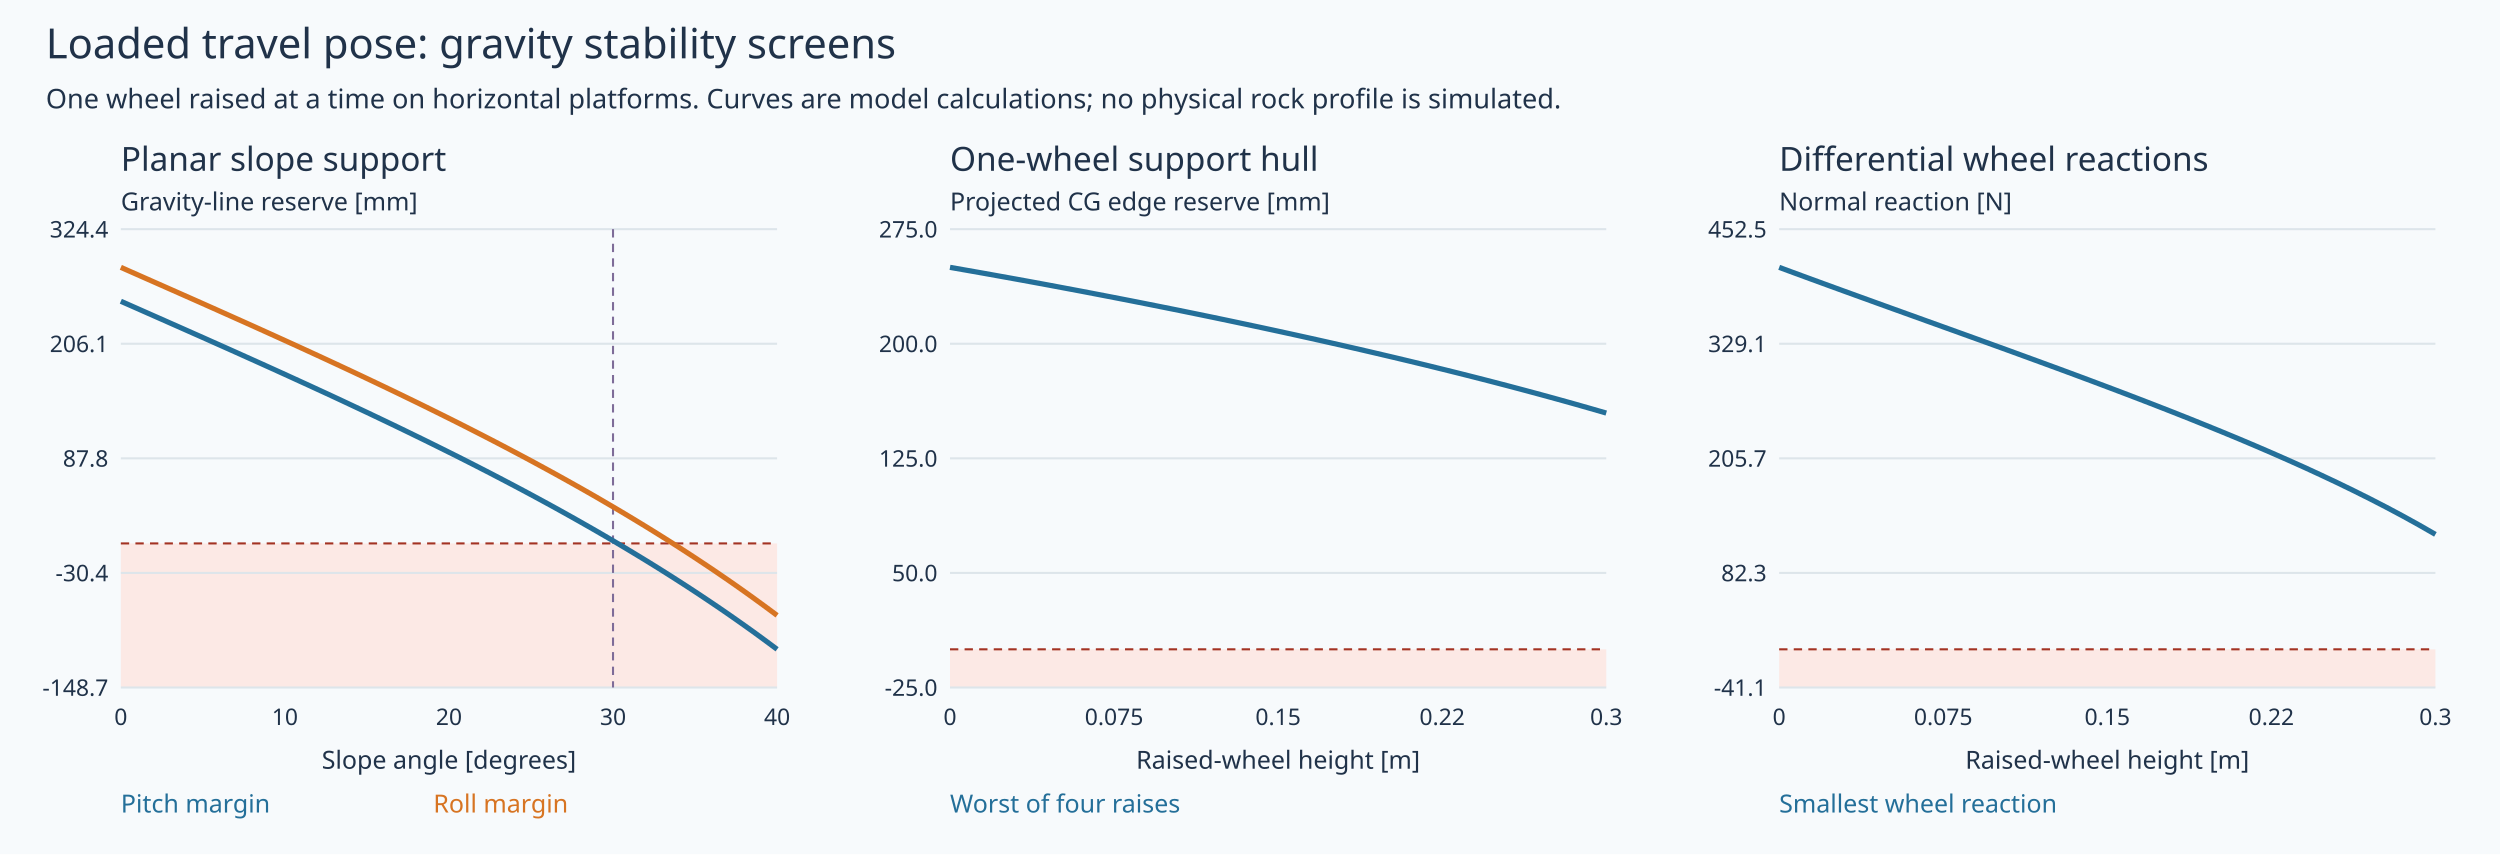
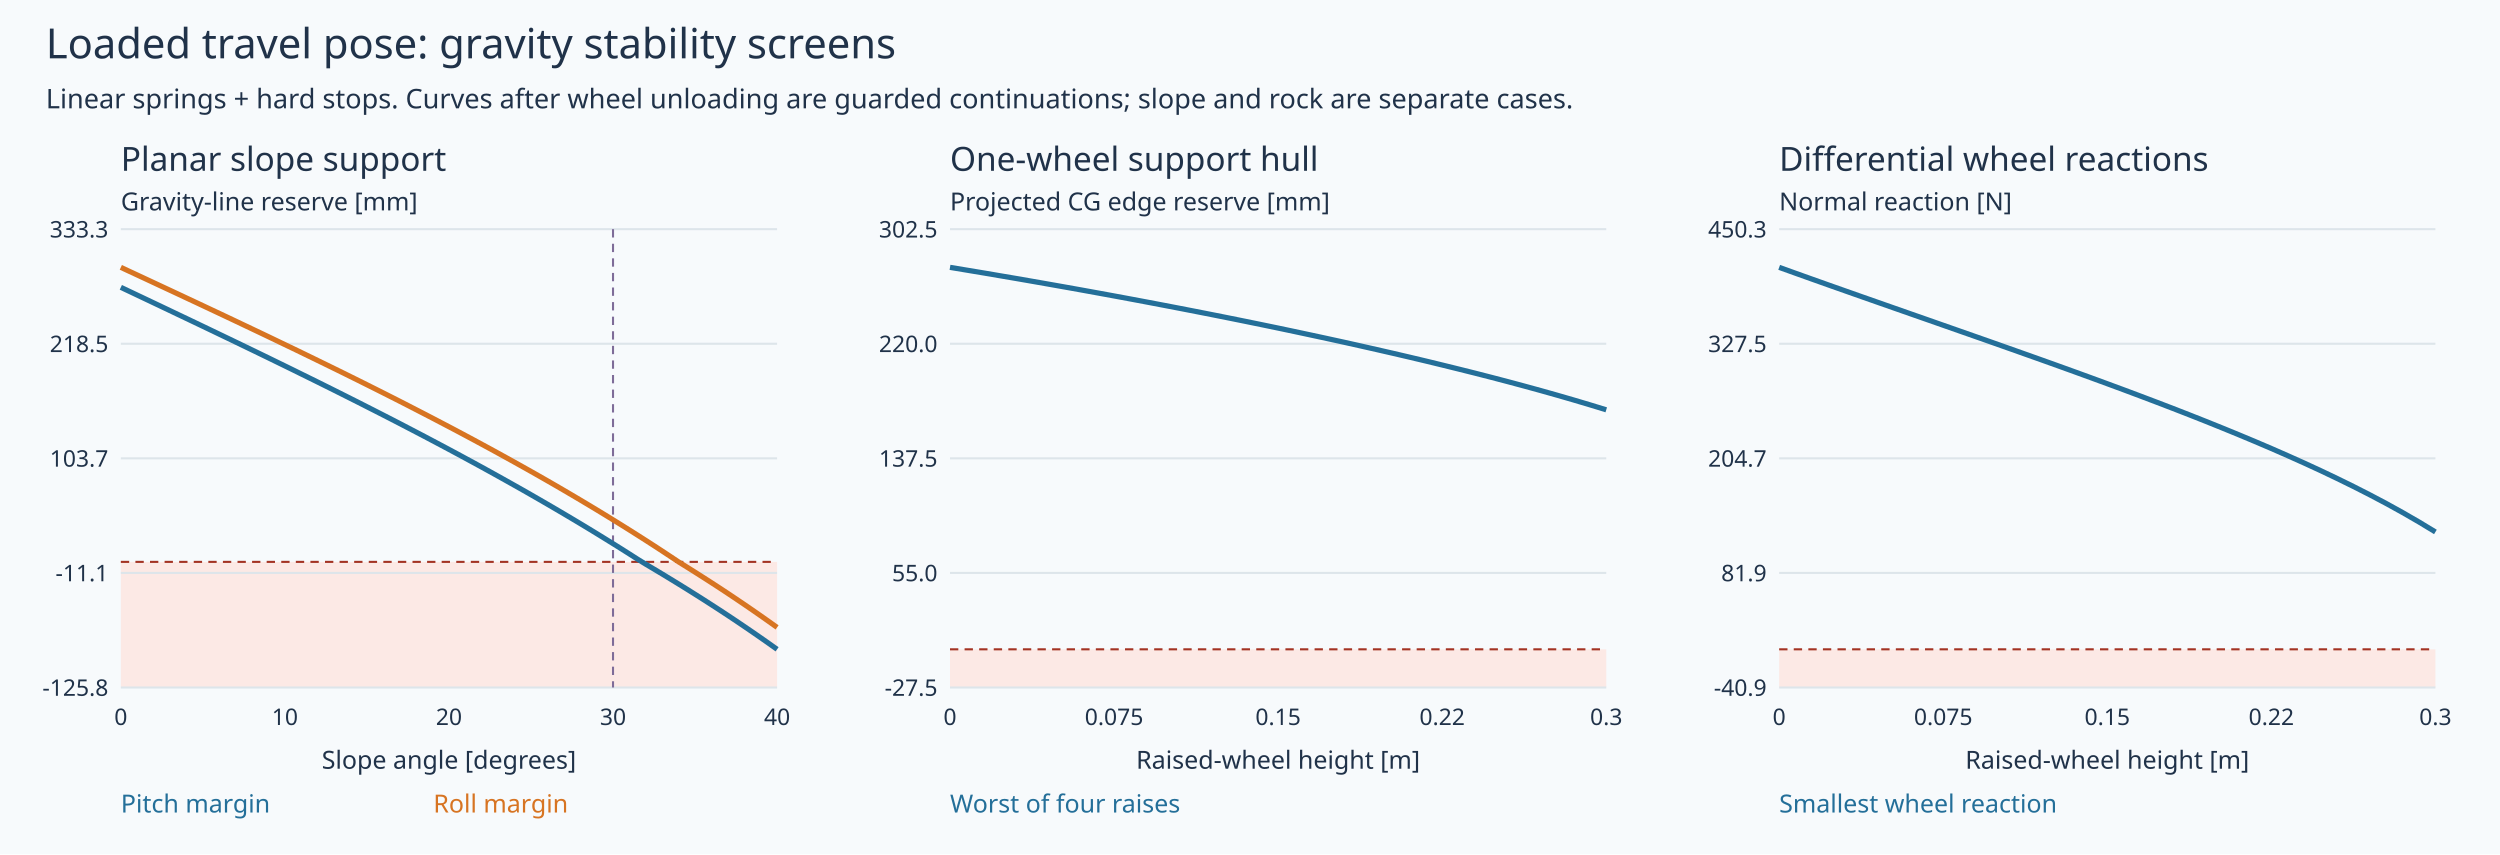
<svg xmlns="http://www.w3.org/2000/svg" viewBox="0 0 1200 410" role="img" aria-label="Static slope and one-wheel articulation stability curves">
  <rect width="1200" height="410" fill="#f7fafc" />
  <g font-family="sans-serif" fill="#203249">
    <text x="22" y="28" font-size="20">Loaded travel pose: gravity stability screens</text>
-     <text x="22" y="52" font-size="13">One wheel raised at a time on horizontal platforms. Curves are model calculations; no physical rock profile is simulated.</text>
+     <text x="22" y="52" font-size="13">Linear springs + hard stops. Curves after wheel unloading are guarded continuations; slope and rock are separate cases.</text>
    <text x="58" y="82" font-size="16">Planar slope support</text>
    <text x="58" y="101" font-size="12">Gravity-line reserve [mm]</text>
-     <rect x="58" y="260.84" width="315" height="69.16" fill="#fce9e5" />
+     <rect x="58" y="269.70" width="315" height="60.30" fill="#fce9e5" />
    <line x1="58" y1="330.00" x2="373" y2="330.00" stroke="#dde5ea" />
-     <text x="52" y="334.00" text-anchor="end" font-size="11">-148.7</text>
+     <text x="52" y="334.00" text-anchor="end" font-size="11">-125.8</text>
    <text x="58.00" y="348" text-anchor="middle" font-size="11">0</text>
    <line x1="58" y1="275.00" x2="373" y2="275.00" stroke="#dde5ea" />
-     <text x="52" y="279.00" text-anchor="end" font-size="11">-30.4</text>
+     <text x="52" y="279.00" text-anchor="end" font-size="11">-11.1</text>
    <text x="136.75" y="348" text-anchor="middle" font-size="11">10</text>
    <line x1="58" y1="220.00" x2="373" y2="220.00" stroke="#dde5ea" />
-     <text x="52" y="224.00" text-anchor="end" font-size="11">87.8</text>
+     <text x="52" y="224.00" text-anchor="end" font-size="11">103.7</text>
    <text x="215.50" y="348" text-anchor="middle" font-size="11">20</text>
    <line x1="58" y1="165.00" x2="373" y2="165.00" stroke="#dde5ea" />
-     <text x="52" y="169.00" text-anchor="end" font-size="11">206.1</text>
+     <text x="52" y="169.00" text-anchor="end" font-size="11">218.5</text>
    <text x="294.25" y="348" text-anchor="middle" font-size="11">30</text>
    <line x1="58" y1="110.00" x2="373" y2="110.00" stroke="#dde5ea" />
-     <text x="52" y="114.00" text-anchor="end" font-size="11">324.4</text>
+     <text x="52" y="114.00" text-anchor="end" font-size="11">333.3</text>
    <text x="373.00" y="348" text-anchor="middle" font-size="11">40</text>
-     <line x1="58" y1="260.84" x2="373" y2="260.84" stroke="#a33323" stroke-dasharray="4 3" />
+     <line x1="58" y1="269.70" x2="373" y2="269.70" stroke="#a33323" stroke-dasharray="4 3" />
    <line x1="294.25" y1="110" x2="294.25" y2="330" stroke="#7e6c98" stroke-dasharray="4 3" />
-     <polyline points="58.00,144.61 61.94,146.34 65.88,148.08 69.81,149.82 73.75,151.56 77.69,153.30 81.62,155.04 85.56,156.78 89.50,158.53 93.44,160.28 97.38,162.02 101.31,163.78 105.25,165.53 109.19,167.29 113.12,169.05 117.06,170.82 121.00,172.59 124.94,174.36 128.88,176.14 132.81,177.92 136.75,179.71 140.69,181.51 144.62,183.31 148.56,185.11 152.50,186.93 156.44,188.74 160.38,190.57 164.31,192.40 168.25,194.25 172.19,196.10 176.12,197.95 180.06,199.82 184.00,201.70 187.94,203.58 191.88,205.48 195.81,207.38 199.75,209.30 203.69,211.22 207.62,213.16 211.56,215.11 215.50,217.07 219.44,219.04 223.38,221.03 227.31,223.03 231.25,225.05 235.19,227.07 239.12,229.12 243.06,231.18 247.00,233.25 250.94,235.34 254.88,237.45 258.81,239.57 262.75,241.71 266.69,243.87 270.62,246.05 274.56,248.25 278.50,250.47 282.44,252.71 286.38,254.97 290.31,257.25 294.25,259.55 298.19,261.88 302.12,264.23 306.06,266.61 310.00,269.01 313.94,271.44 317.88,273.90 321.81,276.38 325.75,278.90 329.69,281.44 333.62,284.01 337.56,286.62 341.50,289.26 345.44,291.93 349.38,294.64 353.31,297.38 357.25,300.16 361.19,302.97 365.12,305.83 369.06,308.73 373.00,311.67" fill="none" stroke="#246f99" stroke-width="2.5" />
+     <polyline points="58.00,137.92 61.94,139.78 65.88,141.65 69.81,143.51 73.75,145.38 77.69,147.25 81.62,149.12 85.56,151.00 89.50,152.87 93.44,154.75 97.38,156.63 101.31,158.51 105.25,160.40 109.19,162.29 113.12,164.18 117.06,166.08 121.00,167.98 124.94,169.89 128.88,171.80 132.81,173.72 136.75,175.64 140.69,177.57 144.62,179.51 148.56,181.45 152.50,183.39 156.44,185.35 160.38,187.31 164.31,189.28 168.25,191.26 172.19,193.24 176.12,195.24 180.06,197.24 184.00,199.25 187.94,201.27 191.88,203.30 195.81,205.35 199.75,207.40 203.69,209.46 207.62,211.54 211.56,213.62 215.50,215.72 219.44,217.83 223.38,219.96 227.31,222.09 231.25,224.24 235.19,226.41 239.12,228.59 243.06,230.79 247.00,233.00 250.94,235.22 254.88,237.47 258.81,239.73 262.75,242.01 266.69,244.31 270.62,246.62 274.56,248.96 278.50,251.31 282.44,253.69 286.38,256.09 290.31,258.51 294.25,260.95 298.19,263.41 302.12,265.90 306.06,268.42 310.00,270.84 313.94,273.18 317.88,275.54 321.81,277.93 325.75,280.34 329.69,282.78 333.62,285.25 337.56,287.74 341.50,290.27 345.44,292.82 349.38,295.41 353.31,298.03 357.25,300.69 361.19,303.38 365.12,306.10 369.06,308.86 373.00,311.67" fill="none" stroke="#246f99" stroke-width="2.5" />
    <text x="58" y="390" font-size="12" fill="#246f99">Pitch margin</text>
-     <polyline points="58.00,128.33 61.94,130.07 65.88,131.81 69.81,133.55 73.75,135.29 77.69,137.03 81.62,138.77 85.56,140.51 89.50,142.26 93.44,144.00 97.38,145.75 101.31,147.50 105.25,149.26 109.19,151.02 113.12,152.78 117.06,154.54 121.00,156.31 124.94,158.09 128.88,159.87 132.81,161.65 136.75,163.44 140.69,165.23 144.62,167.03 148.56,168.84 152.50,170.65 156.44,172.47 160.38,174.30 164.31,176.13 168.25,177.97 172.19,179.82 176.12,181.68 180.06,183.55 184.00,185.42 187.94,187.31 191.88,189.20 195.81,191.11 199.75,193.02 203.69,194.95 207.62,196.89 211.56,198.84 215.50,200.80 219.44,202.77 223.38,204.76 227.31,206.76 231.25,208.77 235.19,210.80 239.12,212.84 243.06,214.90 247.00,216.98 250.94,219.07 254.88,221.17 258.81,223.30 262.75,225.44 266.69,227.60 270.62,229.78 274.56,231.98 278.50,234.19 282.44,236.43 286.38,238.69 290.31,240.98 294.25,243.28 298.19,245.61 302.12,247.96 306.06,250.34 310.00,252.74 313.94,255.17 317.88,257.63 321.81,260.11 325.75,262.62 329.69,265.17 333.62,267.74 337.56,270.35 341.50,272.98 345.44,275.66 349.38,278.36 353.31,281.10 357.25,283.88 361.19,286.70 365.12,289.56 369.06,292.45 373.00,295.39" fill="none" stroke="#d77422" stroke-width="2.5" />
+     <polyline points="58.00,128.33 61.94,130.17 65.88,132.00 69.81,133.83 73.75,135.67 77.69,137.51 81.62,139.34 85.56,141.18 89.50,143.03 93.44,144.87 97.38,146.72 101.31,148.57 105.25,150.42 109.19,152.28 113.12,154.14 117.06,156.01 121.00,157.88 124.94,159.75 128.88,161.63 132.81,163.52 136.75,165.41 140.69,167.30 144.62,169.20 148.56,171.11 152.50,173.03 156.44,174.95 160.38,176.88 164.31,178.81 168.25,180.76 172.19,182.71 176.12,184.67 180.06,186.64 184.00,188.62 187.94,190.61 191.88,192.61 195.81,194.62 199.75,196.65 203.69,198.68 207.62,200.72 211.56,202.78 215.50,204.84 219.44,206.92 223.38,209.02 227.31,211.12 231.25,213.25 235.19,215.38 239.12,217.53 243.06,219.70 247.00,221.88 250.94,224.08 254.88,226.29 258.81,228.52 262.75,230.77 266.69,233.04 270.62,235.33 274.56,237.64 278.50,239.97 282.44,242.32 286.38,244.69 290.31,247.08 294.25,249.50 298.19,251.94 302.12,254.40 306.06,256.89 310.00,259.40 313.94,261.94 317.88,264.51 321.81,267.11 325.75,269.73 329.69,272.18 333.62,274.65 337.56,277.15 341.50,279.68 345.44,282.24 349.38,284.84 353.31,287.47 357.25,290.13 361.19,292.83 365.12,295.56 369.06,298.34 373.00,301.15" fill="none" stroke="#d77422" stroke-width="2.5" />
    <text x="208" y="390" font-size="12" fill="#d77422">Roll margin</text>
    <text x="215.5" y="369" text-anchor="middle" font-size="12">Slope angle [degrees]</text>
    <text x="456" y="82" font-size="16">One-wheel support hull</text>
    <text x="456" y="101" font-size="12">Projected CG edge reserve [mm]</text>
    <rect x="456" y="311.67" width="315" height="18.33" fill="#fce9e5" />
    <line x1="456" y1="330.00" x2="771" y2="330.00" stroke="#dde5ea" />
-     <text x="450" y="334.00" text-anchor="end" font-size="11">-25.0</text>
+     <text x="450" y="334.00" text-anchor="end" font-size="11">-27.5</text>
    <text x="456.00" y="348" text-anchor="middle" font-size="11">0</text>
    <line x1="456" y1="275.00" x2="771" y2="275.00" stroke="#dde5ea" />
-     <text x="450" y="279.00" text-anchor="end" font-size="11">50.0</text>
+     <text x="450" y="279.00" text-anchor="end" font-size="11">55.0</text>
    <text x="534.75" y="348" text-anchor="middle" font-size="11">0.075</text>
    <line x1="456" y1="220.00" x2="771" y2="220.00" stroke="#dde5ea" />
-     <text x="450" y="224.00" text-anchor="end" font-size="11">125.0</text>
+     <text x="450" y="224.00" text-anchor="end" font-size="11">137.5</text>
    <text x="613.50" y="348" text-anchor="middle" font-size="11">0.15</text>
    <line x1="456" y1="165.00" x2="771" y2="165.00" stroke="#dde5ea" />
-     <text x="450" y="169.00" text-anchor="end" font-size="11">200.0</text>
+     <text x="450" y="169.00" text-anchor="end" font-size="11">220.0</text>
    <text x="692.25" y="348" text-anchor="middle" font-size="11">0.22</text>
    <line x1="456" y1="110.00" x2="771" y2="110.00" stroke="#dde5ea" />
-     <text x="450" y="114.00" text-anchor="end" font-size="11">275.0</text>
+     <text x="450" y="114.00" text-anchor="end" font-size="11">302.5</text>
    <text x="771.00" y="348" text-anchor="middle" font-size="11">0.3</text>
    <line x1="456" y1="311.67" x2="771" y2="311.67" stroke="#a33323" stroke-dasharray="4 3" />
-     <polyline points="456.00,128.33 463.88,129.71 471.75,131.10 479.62,132.51 487.50,133.93 495.38,135.37 503.25,136.82 511.12,138.30 519.00,139.78 526.88,141.29 534.75,142.81 542.62,144.34 550.50,145.90 558.38,147.47 566.25,149.05 574.12,150.66 582.00,152.28 589.88,153.93 597.75,155.59 605.62,157.27 613.50,158.97 621.38,160.69 629.25,162.43 637.12,164.19 645.00,165.97 652.88,167.78 660.75,169.61 668.62,171.46 676.50,173.34 684.38,175.24 692.25,177.18 700.12,179.13 708.00,181.12 715.88,183.14 723.75,185.19 731.62,187.28 739.50,189.40 747.38,191.56 755.25,193.75 763.12,195.99 771.00,198.27" fill="none" stroke="#246f99" stroke-width="2.5" />
+     <polyline points="456.00,128.33 463.88,129.64 471.75,130.95 479.62,132.29 487.50,133.63 495.38,135.00 503.25,136.38 511.12,137.77 519.00,139.18 526.88,140.61 534.75,142.05 542.62,143.51 550.50,144.99 558.38,146.49 566.25,148.00 574.12,149.53 582.00,151.08 589.88,152.65 597.75,154.24 605.62,155.85 613.50,157.48 621.38,159.14 629.25,160.82 637.12,162.52 645.00,164.24 652.88,166.00 660.75,167.78 668.62,169.58 676.50,171.42 684.38,173.29 692.25,175.20 700.12,177.14 708.00,179.11 715.88,181.13 723.75,183.19 731.62,185.30 739.50,187.46 747.38,189.68 755.25,191.96 763.12,194.30 771.00,196.72" fill="none" stroke="#246f99" stroke-width="2.5" />
    <text x="456" y="390" font-size="12" fill="#246f99">Worst of four raises</text>
    <text x="613.5" y="369" text-anchor="middle" font-size="12">Raised-wheel height [m]</text>
    <text x="854" y="82" font-size="16">Differential wheel reactions</text>
    <text x="854" y="101" font-size="12">Normal reaction [N]</text>
    <rect x="854" y="311.67" width="315" height="18.33" fill="#fce9e5" />
    <line x1="854" y1="330.00" x2="1169" y2="330.00" stroke="#dde5ea" />
-     <text x="848" y="334.00" text-anchor="end" font-size="11">-41.1</text>
+     <text x="848" y="334.00" text-anchor="end" font-size="11">-40.9</text>
    <text x="854.00" y="348" text-anchor="middle" font-size="11">0</text>
    <line x1="854" y1="275.00" x2="1169" y2="275.00" stroke="#dde5ea" />
-     <text x="848" y="279.00" text-anchor="end" font-size="11">82.3</text>
+     <text x="848" y="279.00" text-anchor="end" font-size="11">81.9</text>
    <text x="932.75" y="348" text-anchor="middle" font-size="11">0.075</text>
    <line x1="854" y1="220.00" x2="1169" y2="220.00" stroke="#dde5ea" />
-     <text x="848" y="224.00" text-anchor="end" font-size="11">205.7</text>
+     <text x="848" y="224.00" text-anchor="end" font-size="11">204.7</text>
    <text x="1011.50" y="348" text-anchor="middle" font-size="11">0.15</text>
    <line x1="854" y1="165.00" x2="1169" y2="165.00" stroke="#dde5ea" />
-     <text x="848" y="169.00" text-anchor="end" font-size="11">329.1</text>
+     <text x="848" y="169.00" text-anchor="end" font-size="11">327.5</text>
    <text x="1090.25" y="348" text-anchor="middle" font-size="11">0.22</text>
    <line x1="854" y1="110.00" x2="1169" y2="110.00" stroke="#dde5ea" />
-     <text x="848" y="114.00" text-anchor="end" font-size="11">452.5</text>
+     <text x="848" y="114.00" text-anchor="end" font-size="11">450.3</text>
    <text x="1169.00" y="348" text-anchor="middle" font-size="11">0.3</text>
    <line x1="854" y1="311.67" x2="1169" y2="311.67" stroke="#a33323" stroke-dasharray="4 3" />
-     <polyline points="854.00,128.33 861.88,131.24 869.75,134.13 877.62,137.00 885.50,139.87 893.38,142.72 901.25,145.57 909.12,148.41 917.00,151.24 924.88,154.08 932.75,156.91 940.62,159.74 948.50,162.58 956.38,165.43 964.25,168.28 972.12,171.15 980.00,174.03 987.88,176.92 995.75,179.83 1003.62,182.76 1011.50,185.72 1019.38,188.70 1027.25,191.71 1035.12,194.75 1043.00,197.83 1050.88,200.95 1058.75,204.12 1066.62,207.33 1074.50,210.59 1082.38,213.92 1090.25,217.31 1098.12,220.77 1106.00,224.30 1113.88,227.93 1121.75,231.64 1129.62,235.46 1137.50,239.39 1145.38,243.45 1153.25,247.64 1161.12,251.99 1169.00,256.51" fill="none" stroke="#246f99" stroke-width="2.5" />
+     <polyline points="854.00,128.33 861.88,131.16 869.75,133.97 877.62,136.77 885.50,139.55 893.38,142.33 901.25,145.09 909.12,147.85 917.00,150.61 924.88,153.36 932.75,156.12 940.62,158.88 948.50,161.64 956.38,164.41 964.25,167.19 972.12,169.98 980.00,172.78 987.88,175.60 995.75,178.44 1003.62,181.30 1011.50,184.19 1019.38,187.10 1027.25,190.05 1035.12,193.03 1043.00,196.05 1050.88,199.12 1058.75,202.23 1066.62,205.40 1074.50,208.63 1082.38,211.92 1090.25,215.28 1098.12,218.73 1106.00,222.26 1113.88,225.89 1121.75,229.64 1129.62,233.50 1137.50,237.51 1145.38,241.67 1153.25,246.02 1161.12,250.56 1169.00,255.34" fill="none" stroke="#246f99" stroke-width="2.5" />
    <text x="854" y="390" font-size="12" fill="#246f99">Smallest wheel reaction</text>
    <text x="1011.5" y="369" text-anchor="middle" font-size="12">Raised-wheel height [m]</text>
  </g>
</svg>
